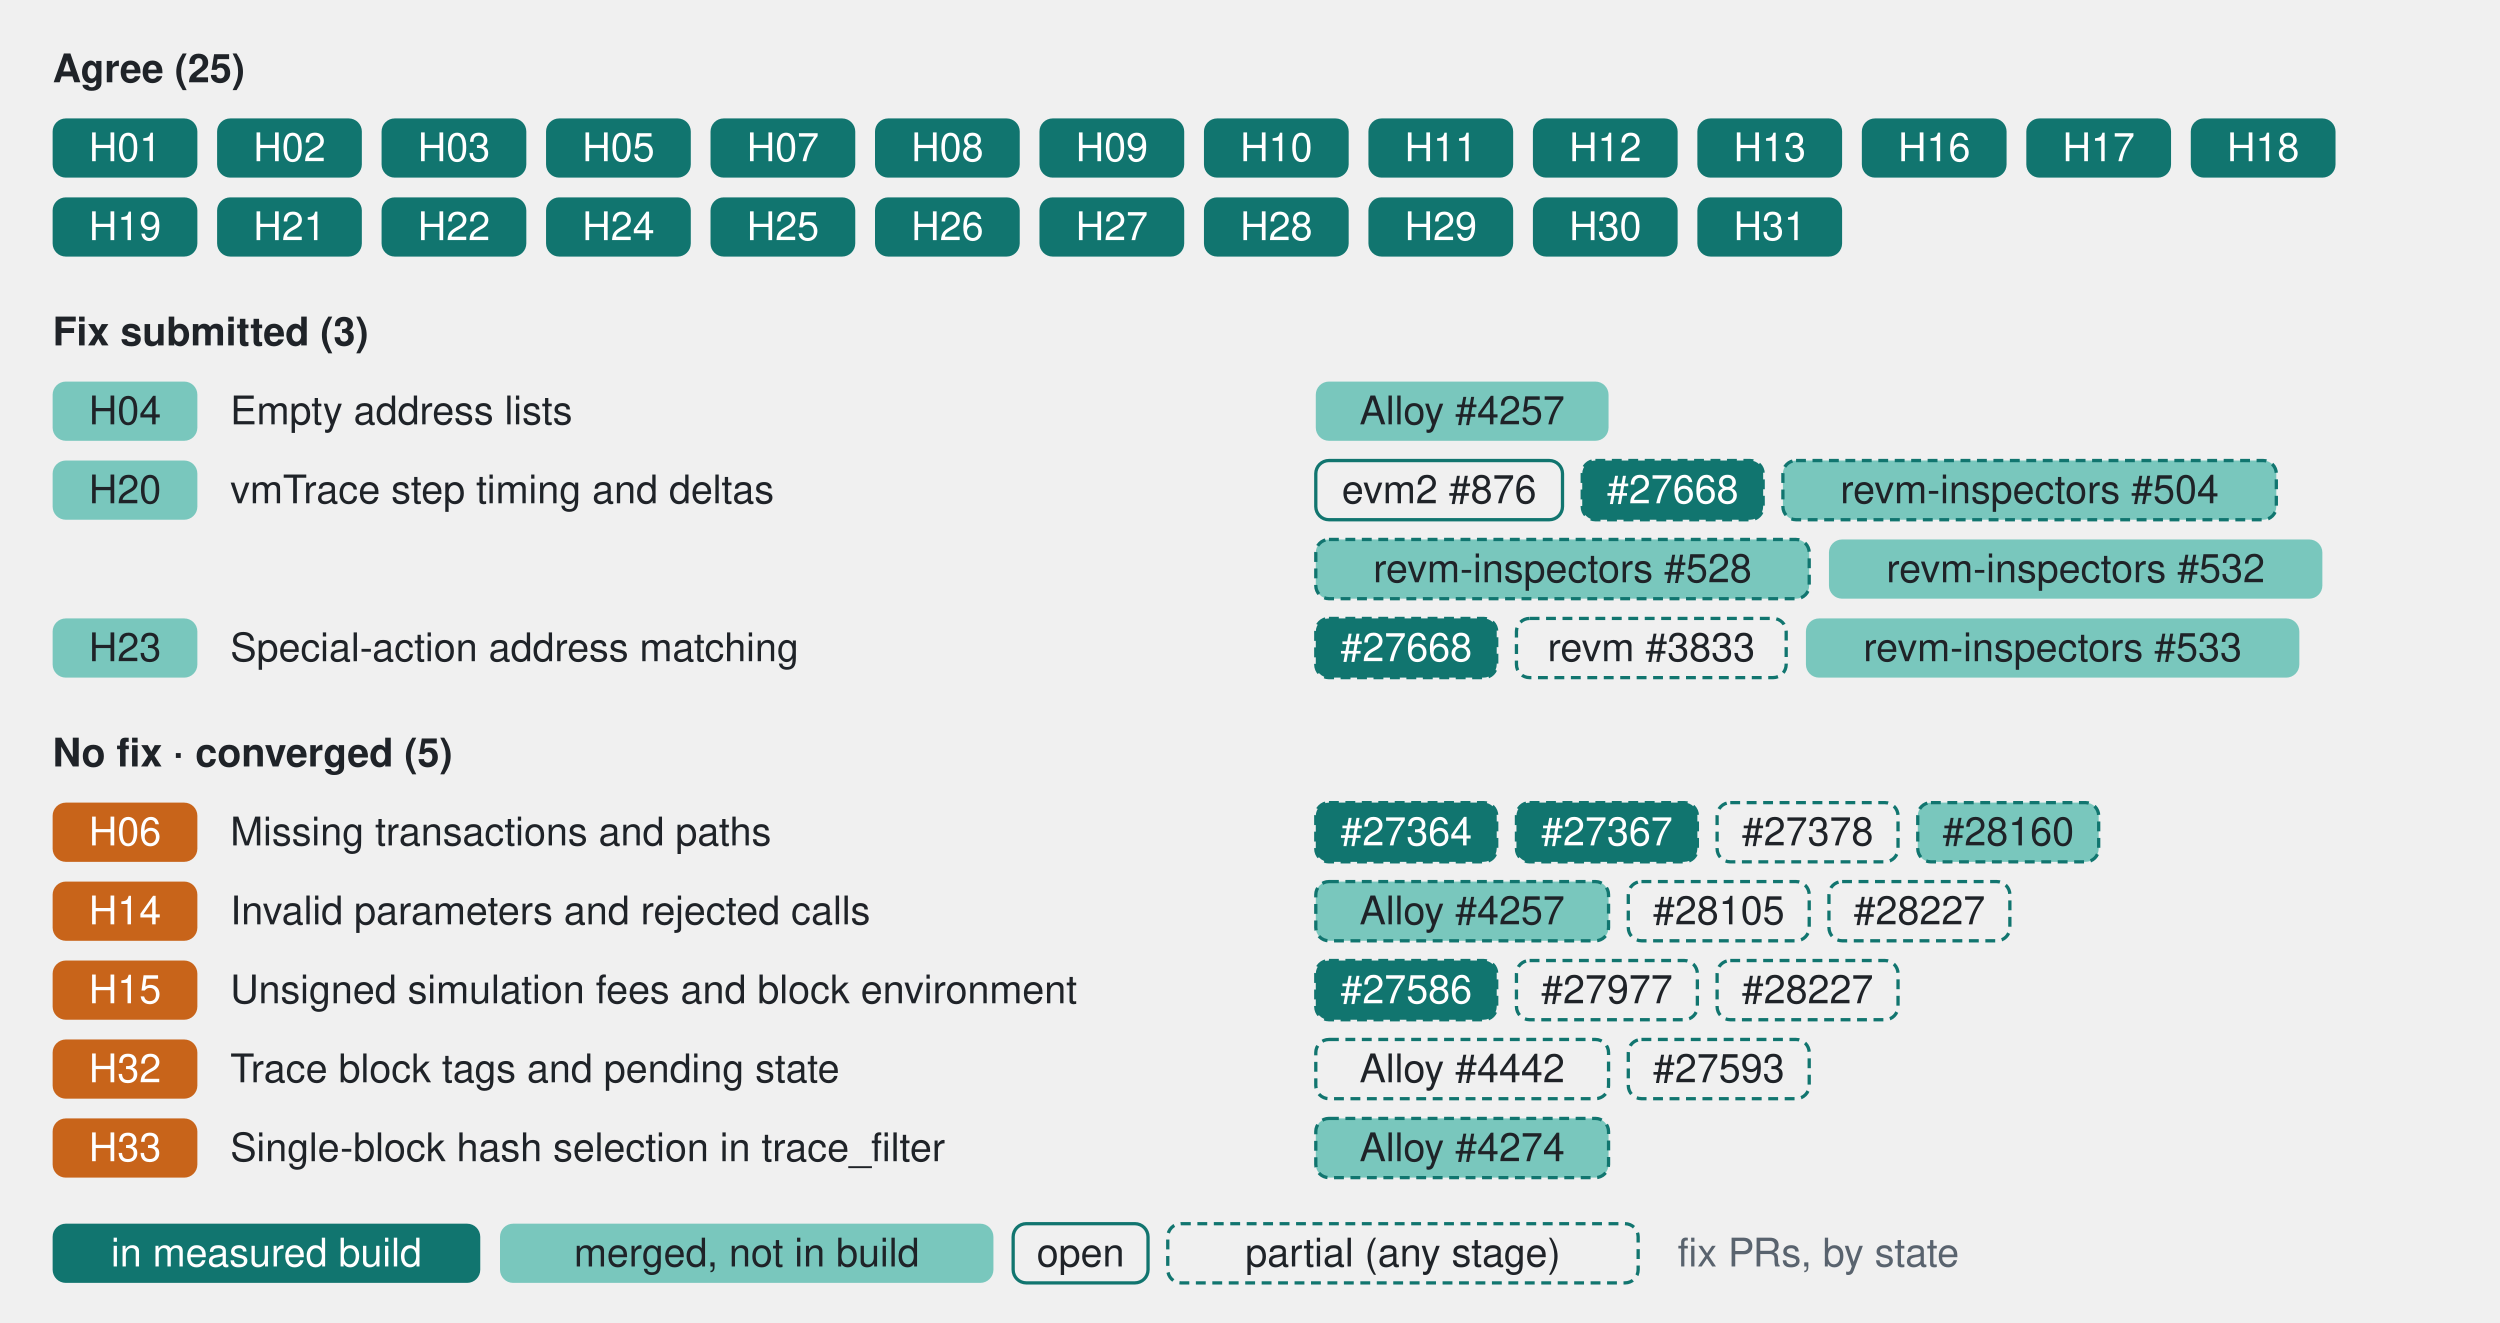
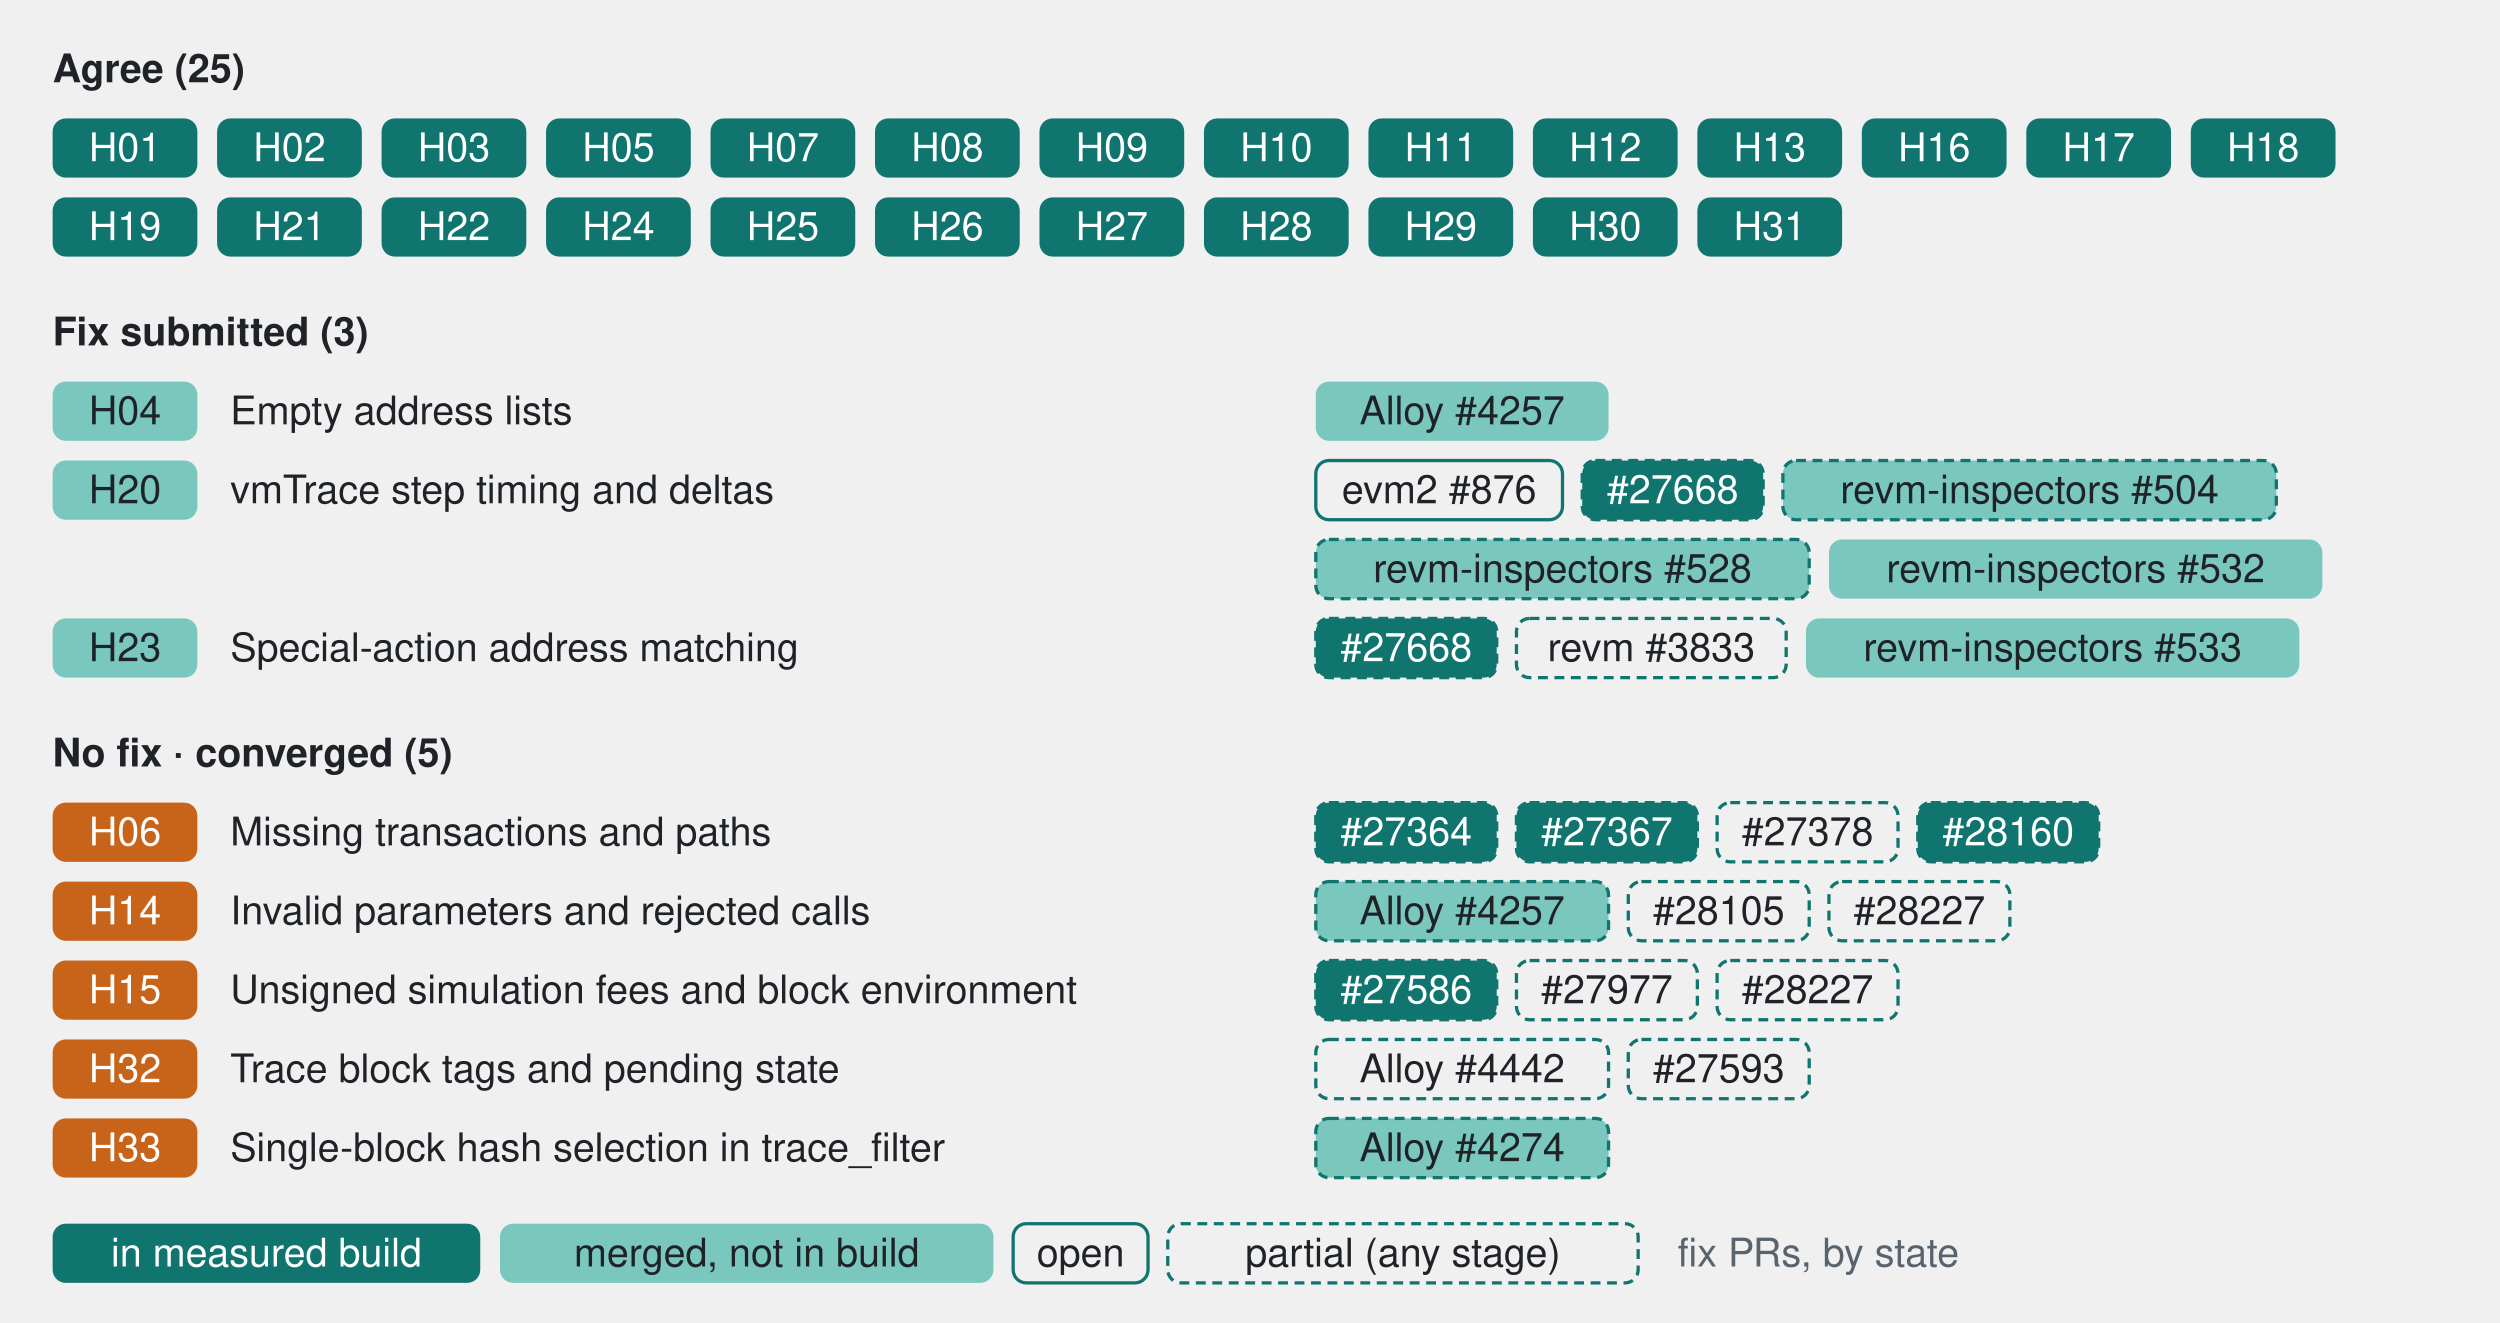
<svg xmlns="http://www.w3.org/2000/svg" width="760" height="402" viewBox="0 0 760 402" role="img" aria-labelledby="title">
  <style>text{font-family:-apple-system,BlinkMacSystemFont,"Segoe UI",Helvetica,Arial,sans-serif;font-size:12px}.head{font-weight:600}.partial{stroke-dasharray:3 2}.label{fill:#1f2328}.muted{fill:#59636e}.pr{fill:none;stroke:#11756f}.edge{stroke:#11756f}.b-agree{fill:#11756f}.n-agree{fill:#ffffff}.b-fix{fill:#79c7bd}.n-fix{fill:#1f2328}.b-converged{fill:#c8641a}.n-converged{fill:#ffffff}.b-review{fill:#f2b36b}.n-review{fill:#1f2328}.b-policy{fill:#8172c4}.n-policy{fill:#ffffff}.b-unmeasured{fill:#dde1e6}.n-unmeasured{fill:#1f2328}@media (prefers-color-scheme:dark){.label{fill:#e6edf3}.muted{fill:#9198a1}.pr{fill:none;stroke:#3aa59a}.edge{stroke:#3aa59a}.b-agree{fill:#3aa59a}.n-agree{fill:#0d1117}.b-fix{fill:#1a6b62}.n-fix{fill:#ffffff}.b-converged{fill:#e5843a}.n-converged{fill:#0d1117}.b-review{fill:#8f5420}.n-review{fill:#ffffff}.b-policy{fill:#9b8fe0}.n-policy{fill:#0d1117}.b-unmeasured{fill:#2d333b}.n-unmeasured{fill:#e6edf3}}</style>
  <text class="label head" x="16" y="25">Agree (25)</text>
  <rect class="b-agree" x="16" y="36" width="44" height="18" rx="4" />
  <text class="n-agree" x="38" y="49" text-anchor="middle">H01</text>
  <rect class="b-agree" x="66" y="36" width="44" height="18" rx="4" />
  <text class="n-agree" x="88" y="49" text-anchor="middle">H02</text>
  <rect class="b-agree" x="116" y="36" width="44" height="18" rx="4" />
  <text class="n-agree" x="138" y="49" text-anchor="middle">H03</text>
  <rect class="b-agree" x="166" y="36" width="44" height="18" rx="4" />
  <text class="n-agree" x="188" y="49" text-anchor="middle">H05</text>
  <rect class="b-agree" x="216" y="36" width="44" height="18" rx="4" />
  <text class="n-agree" x="238" y="49" text-anchor="middle">H07</text>
  <rect class="b-agree" x="266" y="36" width="44" height="18" rx="4" />
  <text class="n-agree" x="288" y="49" text-anchor="middle">H08</text>
  <rect class="b-agree" x="316" y="36" width="44" height="18" rx="4" />
  <text class="n-agree" x="338" y="49" text-anchor="middle">H09</text>
  <rect class="b-agree" x="366" y="36" width="44" height="18" rx="4" />
  <text class="n-agree" x="388" y="49" text-anchor="middle">H10</text>
  <rect class="b-agree" x="416" y="36" width="44" height="18" rx="4" />
  <text class="n-agree" x="438" y="49" text-anchor="middle">H11</text>
  <rect class="b-agree" x="466" y="36" width="44" height="18" rx="4" />
  <text class="n-agree" x="488" y="49" text-anchor="middle">H12</text>
  <rect class="b-agree" x="516" y="36" width="44" height="18" rx="4" />
  <text class="n-agree" x="538" y="49" text-anchor="middle">H13</text>
  <rect class="b-agree" x="566" y="36" width="44" height="18" rx="4" />
  <text class="n-agree" x="588" y="49" text-anchor="middle">H16</text>
  <rect class="b-agree" x="616" y="36" width="44" height="18" rx="4" />
  <text class="n-agree" x="638" y="49" text-anchor="middle">H17</text>
  <rect class="b-agree" x="666" y="36" width="44" height="18" rx="4" />
  <text class="n-agree" x="688" y="49" text-anchor="middle">H18</text>
  <rect class="b-agree" x="16" y="60" width="44" height="18" rx="4" />
  <text class="n-agree" x="38" y="73" text-anchor="middle">H19</text>
  <rect class="b-agree" x="66" y="60" width="44" height="18" rx="4" />
  <text class="n-agree" x="88" y="73" text-anchor="middle">H21</text>
  <rect class="b-agree" x="116" y="60" width="44" height="18" rx="4" />
  <text class="n-agree" x="138" y="73" text-anchor="middle">H22</text>
  <rect class="b-agree" x="166" y="60" width="44" height="18" rx="4" />
  <text class="n-agree" x="188" y="73" text-anchor="middle">H24</text>
  <rect class="b-agree" x="216" y="60" width="44" height="18" rx="4" />
  <text class="n-agree" x="238" y="73" text-anchor="middle">H25</text>
  <rect class="b-agree" x="266" y="60" width="44" height="18" rx="4" />
  <text class="n-agree" x="288" y="73" text-anchor="middle">H26</text>
  <rect class="b-agree" x="316" y="60" width="44" height="18" rx="4" />
  <text class="n-agree" x="338" y="73" text-anchor="middle">H27</text>
  <rect class="b-agree" x="366" y="60" width="44" height="18" rx="4" />
  <text class="n-agree" x="388" y="73" text-anchor="middle">H28</text>
  <rect class="b-agree" x="416" y="60" width="44" height="18" rx="4" />
  <text class="n-agree" x="438" y="73" text-anchor="middle">H29</text>
  <rect class="b-agree" x="466" y="60" width="44" height="18" rx="4" />
  <text class="n-agree" x="488" y="73" text-anchor="middle">H30</text>
  <rect class="b-agree" x="516" y="60" width="44" height="18" rx="4" />
  <text class="n-agree" x="538" y="73" text-anchor="middle">H31</text>
  <text class="label head" x="16" y="105">Fix submitted (3)</text>
  <rect class="b-fix" x="16" y="116" width="44" height="18" rx="4" />
  <text class="n-fix" x="38" y="129" text-anchor="middle">H04</text>
  <text class="label" x="70" y="129">Empty address lists</text>
  <rect class="b-fix" x="400" y="116" width="89" height="18" rx="4" />
  <text class="n-fix" x="444.5" y="129" text-anchor="middle">Alloy #4257</text>
  <rect class="b-fix" x="16" y="140" width="44" height="18" rx="4" />
  <text class="n-fix" x="38" y="153" text-anchor="middle">H20</text>
  <text class="label" x="70" y="153">vmTrace step timing and deltas</text>
  <rect class="pr" x="400" y="140" width="75" height="18" rx="4" />
  <text class="label" x="437.5" y="153" text-anchor="middle">evm2 #876</text>
  <rect class="b-agree edge partial" x="481" y="140" width="55" height="18" rx="4" />
  <text class="n-agree" x="508.5" y="153" text-anchor="middle">#27668</text>
  <rect class="b-fix edge partial" x="542" y="140" width="150" height="18" rx="4" />
  <text class="n-fix" x="617" y="153" text-anchor="middle">revm-inspectors #504</text>
  <rect class="b-fix edge partial" x="400" y="164" width="150" height="18" rx="4" />
  <text class="n-fix" x="475" y="177" text-anchor="middle">revm-inspectors #528</text>
  <rect class="b-fix" x="556" y="164" width="150" height="18" rx="4" />
  <text class="n-fix" x="631" y="177" text-anchor="middle">revm-inspectors #532</text>
  <rect class="b-fix" x="16" y="188" width="44" height="18" rx="4" />
  <text class="n-fix" x="38" y="201" text-anchor="middle">H23</text>
  <text class="label" x="70" y="201">Special-action address matching</text>
  <rect class="b-agree edge partial" x="400" y="188" width="55" height="18" rx="4" />
  <text class="n-agree" x="427.5" y="201" text-anchor="middle">#27668</text>
  <rect class="pr edge partial" x="461" y="188" width="82" height="18" rx="4" />
  <text class="label" x="502" y="201" text-anchor="middle">revm #3833</text>
  <rect class="b-fix" x="549" y="188" width="150" height="18" rx="4" />
  <text class="n-fix" x="624" y="201" text-anchor="middle">revm-inspectors #533</text>
  <text class="label head" x="16" y="233">No fix · converged (5)</text>
  <rect class="b-converged" x="16" y="244" width="44" height="18" rx="4" />
  <text class="n-converged" x="38" y="257" text-anchor="middle">H06</text>
  <text class="label" x="70" y="257">Missing transactions and paths</text>
  <rect class="b-agree edge partial" x="400" y="244" width="55" height="18" rx="4" />
  <text class="n-agree" x="427.5" y="257" text-anchor="middle">#27364</text>
  <rect class="b-agree edge partial" x="461" y="244" width="55" height="18" rx="4" />
  <text class="n-agree" x="488.5" y="257" text-anchor="middle">#27367</text>
  <rect class="pr edge partial" x="522" y="244" width="55" height="18" rx="4" />
  <text class="label" x="549.5" y="257" text-anchor="middle">#27378</text>
-   <rect class="b-fix edge partial" x="583" y="244" width="55" height="18" rx="4" />
-   <text class="n-fix" x="610.5" y="257" text-anchor="middle">#28160</text>
+   <rect class="b-agree edge partial" x="583" y="244" width="55" height="18" rx="4" />
+   <text class="n-agree" x="610.5" y="257" text-anchor="middle">#28160</text>
  <rect class="b-converged" x="16" y="268" width="44" height="18" rx="4" />
  <text class="n-converged" x="38" y="281" text-anchor="middle">H14</text>
  <text class="label" x="70" y="281">Invalid parameters and rejected calls</text>
  <rect class="b-fix edge partial" x="400" y="268" width="89" height="18" rx="4" />
  <text class="n-fix" x="444.5" y="281" text-anchor="middle">Alloy #4257</text>
  <rect class="pr edge partial" x="495" y="268" width="55" height="18" rx="4" />
  <text class="label" x="522.5" y="281" text-anchor="middle">#28105</text>
  <rect class="pr edge partial" x="556" y="268" width="55" height="18" rx="4" />
  <text class="label" x="583.5" y="281" text-anchor="middle">#28227</text>
  <rect class="b-converged" x="16" y="292" width="44" height="18" rx="4" />
  <text class="n-converged" x="38" y="305" text-anchor="middle">H15</text>
  <text class="label" x="70" y="305">Unsigned simulation fees and block environment</text>
  <rect class="b-agree edge partial" x="400" y="292" width="55" height="18" rx="4" />
  <text class="n-agree" x="427.5" y="305" text-anchor="middle">#27586</text>
  <rect class="pr edge partial" x="461" y="292" width="55" height="18" rx="4" />
  <text class="label" x="488.5" y="305" text-anchor="middle">#27977</text>
  <rect class="pr edge partial" x="522" y="292" width="55" height="18" rx="4" />
  <text class="label" x="549.5" y="305" text-anchor="middle">#28227</text>
  <rect class="b-converged" x="16" y="316" width="44" height="18" rx="4" />
  <text class="n-converged" x="38" y="329" text-anchor="middle">H32</text>
  <text class="label" x="70" y="329">Trace block tags and pending state</text>
  <rect class="pr edge partial" x="400" y="316" width="89" height="18" rx="4" />
  <text class="label" x="444.5" y="329" text-anchor="middle">Alloy #4442</text>
  <rect class="pr edge partial" x="495" y="316" width="55" height="18" rx="4" />
  <text class="label" x="522.5" y="329" text-anchor="middle">#27593</text>
  <rect class="b-converged" x="16" y="340" width="44" height="18" rx="4" />
  <text class="n-converged" x="38" y="353" text-anchor="middle">H33</text>
  <text class="label" x="70" y="353">Single-block hash selection in trace_filter</text>
  <rect class="b-fix edge partial" x="400" y="340" width="89" height="18" rx="4" />
  <text class="n-fix" x="444.5" y="353" text-anchor="middle">Alloy #4274</text>
  <rect class="b-agree" x="16" y="372" width="130" height="18" rx="4" />
  <text class="n-agree" x="81" y="385" text-anchor="middle">in measured build</text>
  <rect class="b-fix" x="152" y="372" width="150" height="18" rx="4" />
  <text class="n-fix" x="227" y="385" text-anchor="middle">merged, not in build</text>
  <rect class="pr" x="308" y="372" width="41" height="18" rx="4" />
  <text class="label" x="328.5" y="385" text-anchor="middle">open</text>
  <rect class="pr partial" x="355" y="372" width="143" height="18" rx="4" />
  <text class="label" x="426.5" y="385" text-anchor="middle">partial (any stage)</text>
  <text class="muted" x="510" y="385">fix PRs, by state</text>
</svg>
